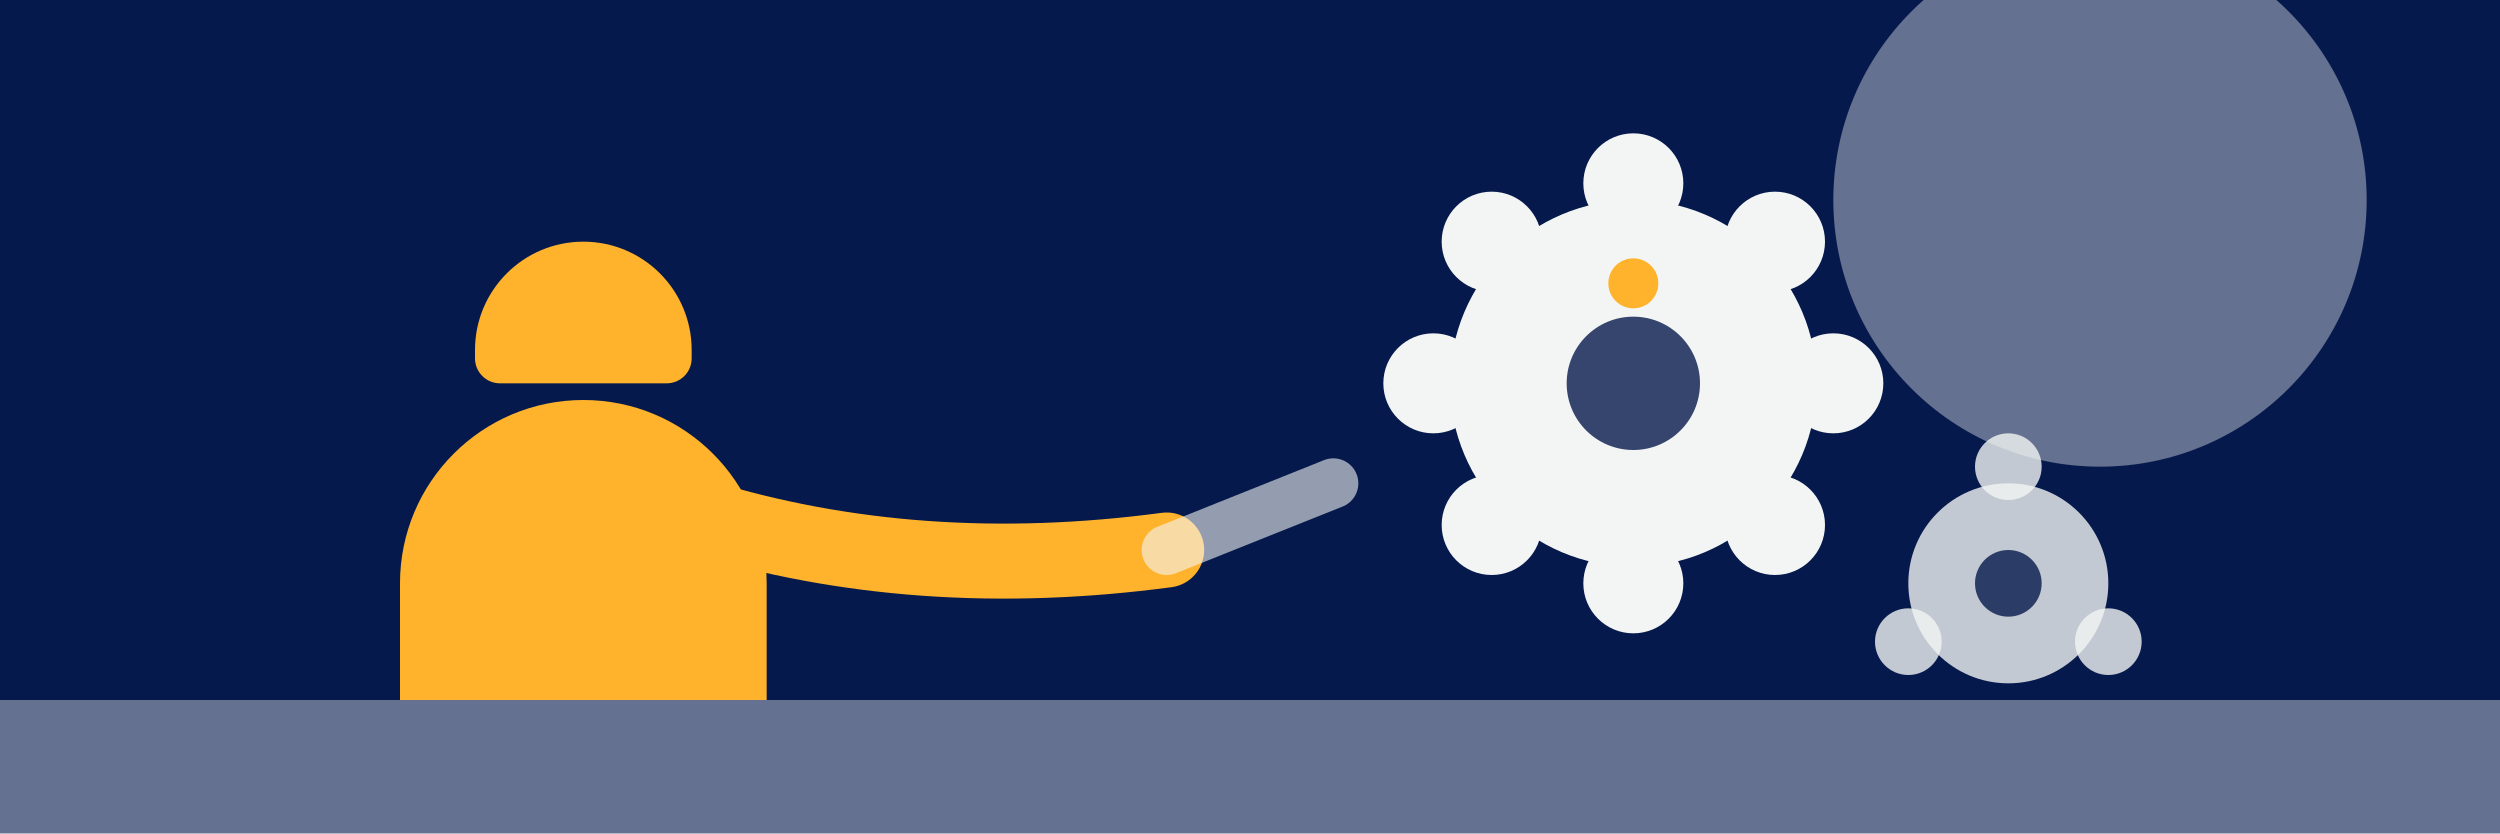
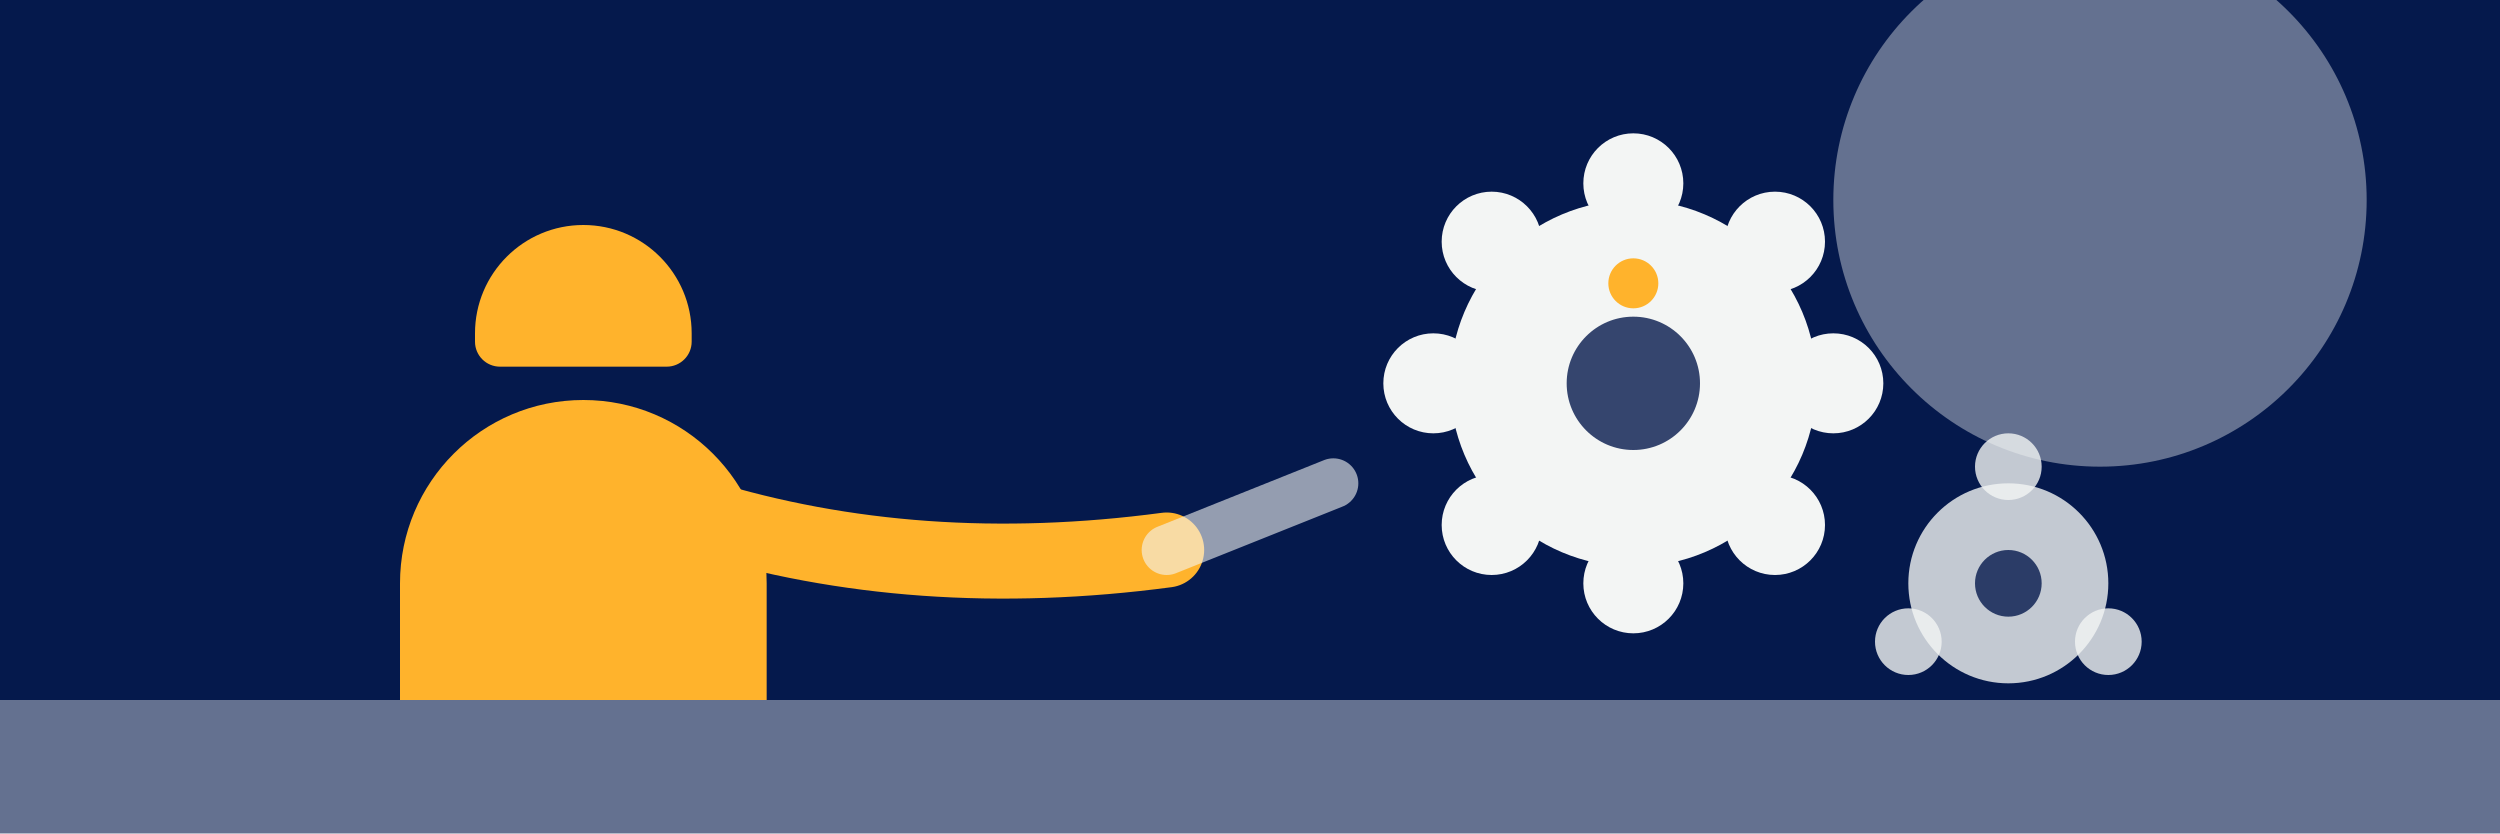
<svg xmlns="http://www.w3.org/2000/svg" viewBox="0 0 300 100" data-loop="4">
  <g data-part="scene">
    <rect x="0" y="0" width="300" height="100" fill="#05194C" />
    <circle cx="252" cy="24" r="32" fill="#F3F5F4" opacity="0.4" />
    <rect x="0" y="84" width="300" height="16" fill="#F3F5F4" opacity="0.4" />
  </g>
  <g data-part="tool">
    <path d="M84 62 Q110 70 140 66" stroke-width="9" fill="none" stroke="#FFB32C" stroke-linecap="round" stroke-linejoin="round" />
    <path d="M140 66 L160 58" stroke-width="6" fill="none" stroke="#F3F5F4" stroke-linecap="round" stroke-linejoin="round" opacity="0.6" />
  </g>
  <g data-part="figure">
    <path d="M48 84 V70 A22 22 0 0 1 92 70 V84 Z" fill="#FFB32C" />
-     <path d="M57 42 A13 13 0 0 1 83 42 V43 A3 3 0 0 1 80 46 H60 A3 3 0 0 1 57 43 Z" fill="#FFB32C" />
+     <path d="M57 40 A13 13 0 0 1 83 40 V41 A3 3 0 0 1 80 44 H60 A3 3 0 0 1 57 41 Z" fill="#FFB32C" />
  </g>
  <g data-part="big-gear" data-motion="spin" data-amp="360" data-origin="196 46">
    <circle cx="196" cy="46" r="22" fill="#F3F5F4" />
    <circle cx="196" cy="22" r="6" fill="#F3F5F4" />
    <circle cx="213" cy="29" r="6" fill="#F3F5F4" />
    <circle cx="220" cy="46" r="6" fill="#F3F5F4" />
    <circle cx="213" cy="63" r="6" fill="#F3F5F4" />
    <circle cx="196" cy="70" r="6" fill="#F3F5F4" />
    <circle cx="179" cy="63" r="6" fill="#F3F5F4" />
    <circle cx="172" cy="46" r="6" fill="#F3F5F4" />
    <circle cx="179" cy="29" r="6" fill="#F3F5F4" />
    <circle cx="196" cy="46" r="8" fill="#05194C" opacity="0.8" />
    <circle cx="196" cy="34" r="3" fill="#FFB32C" />
  </g>
  <g data-part="small-gear" data-motion="spin" data-amp="-360" data-rate="2" data-origin="241 70">
    <circle cx="241" cy="70" r="12" fill="#F3F5F4" opacity="0.8" />
    <circle cx="241" cy="56" r="4" fill="#F3F5F4" opacity="0.8" />
    <circle cx="253" cy="77" r="4" fill="#F3F5F4" opacity="0.8" />
    <circle cx="229" cy="77" r="4" fill="#F3F5F4" opacity="0.8" />
    <circle cx="241" cy="70" r="4" fill="#05194C" opacity="0.8" />
  </g>
</svg>
